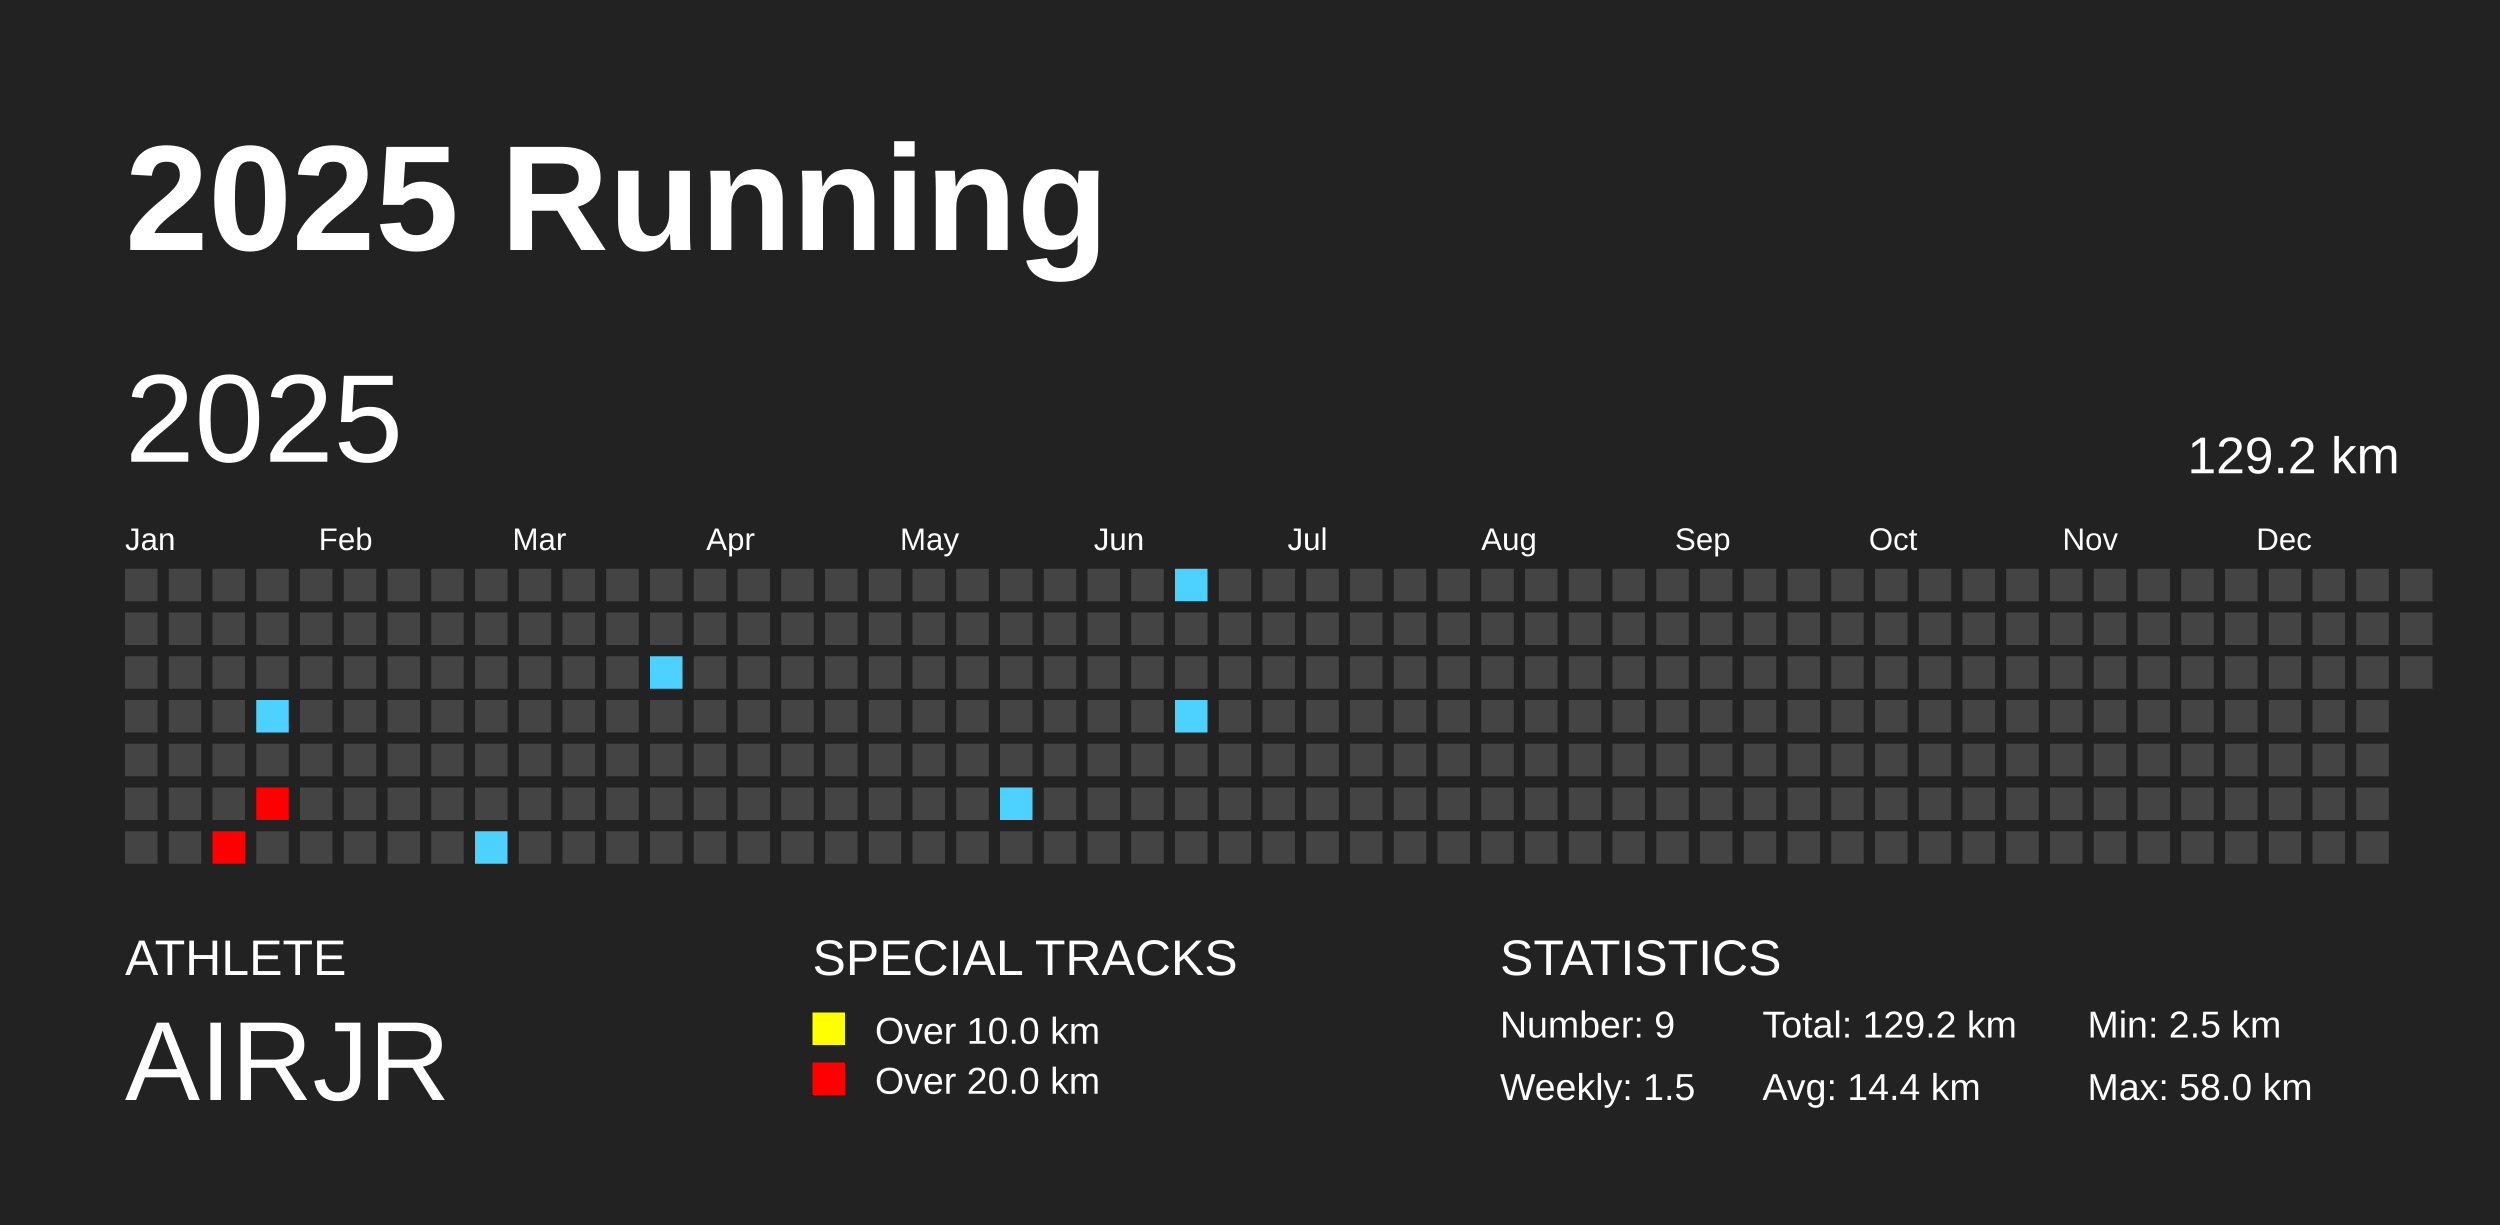
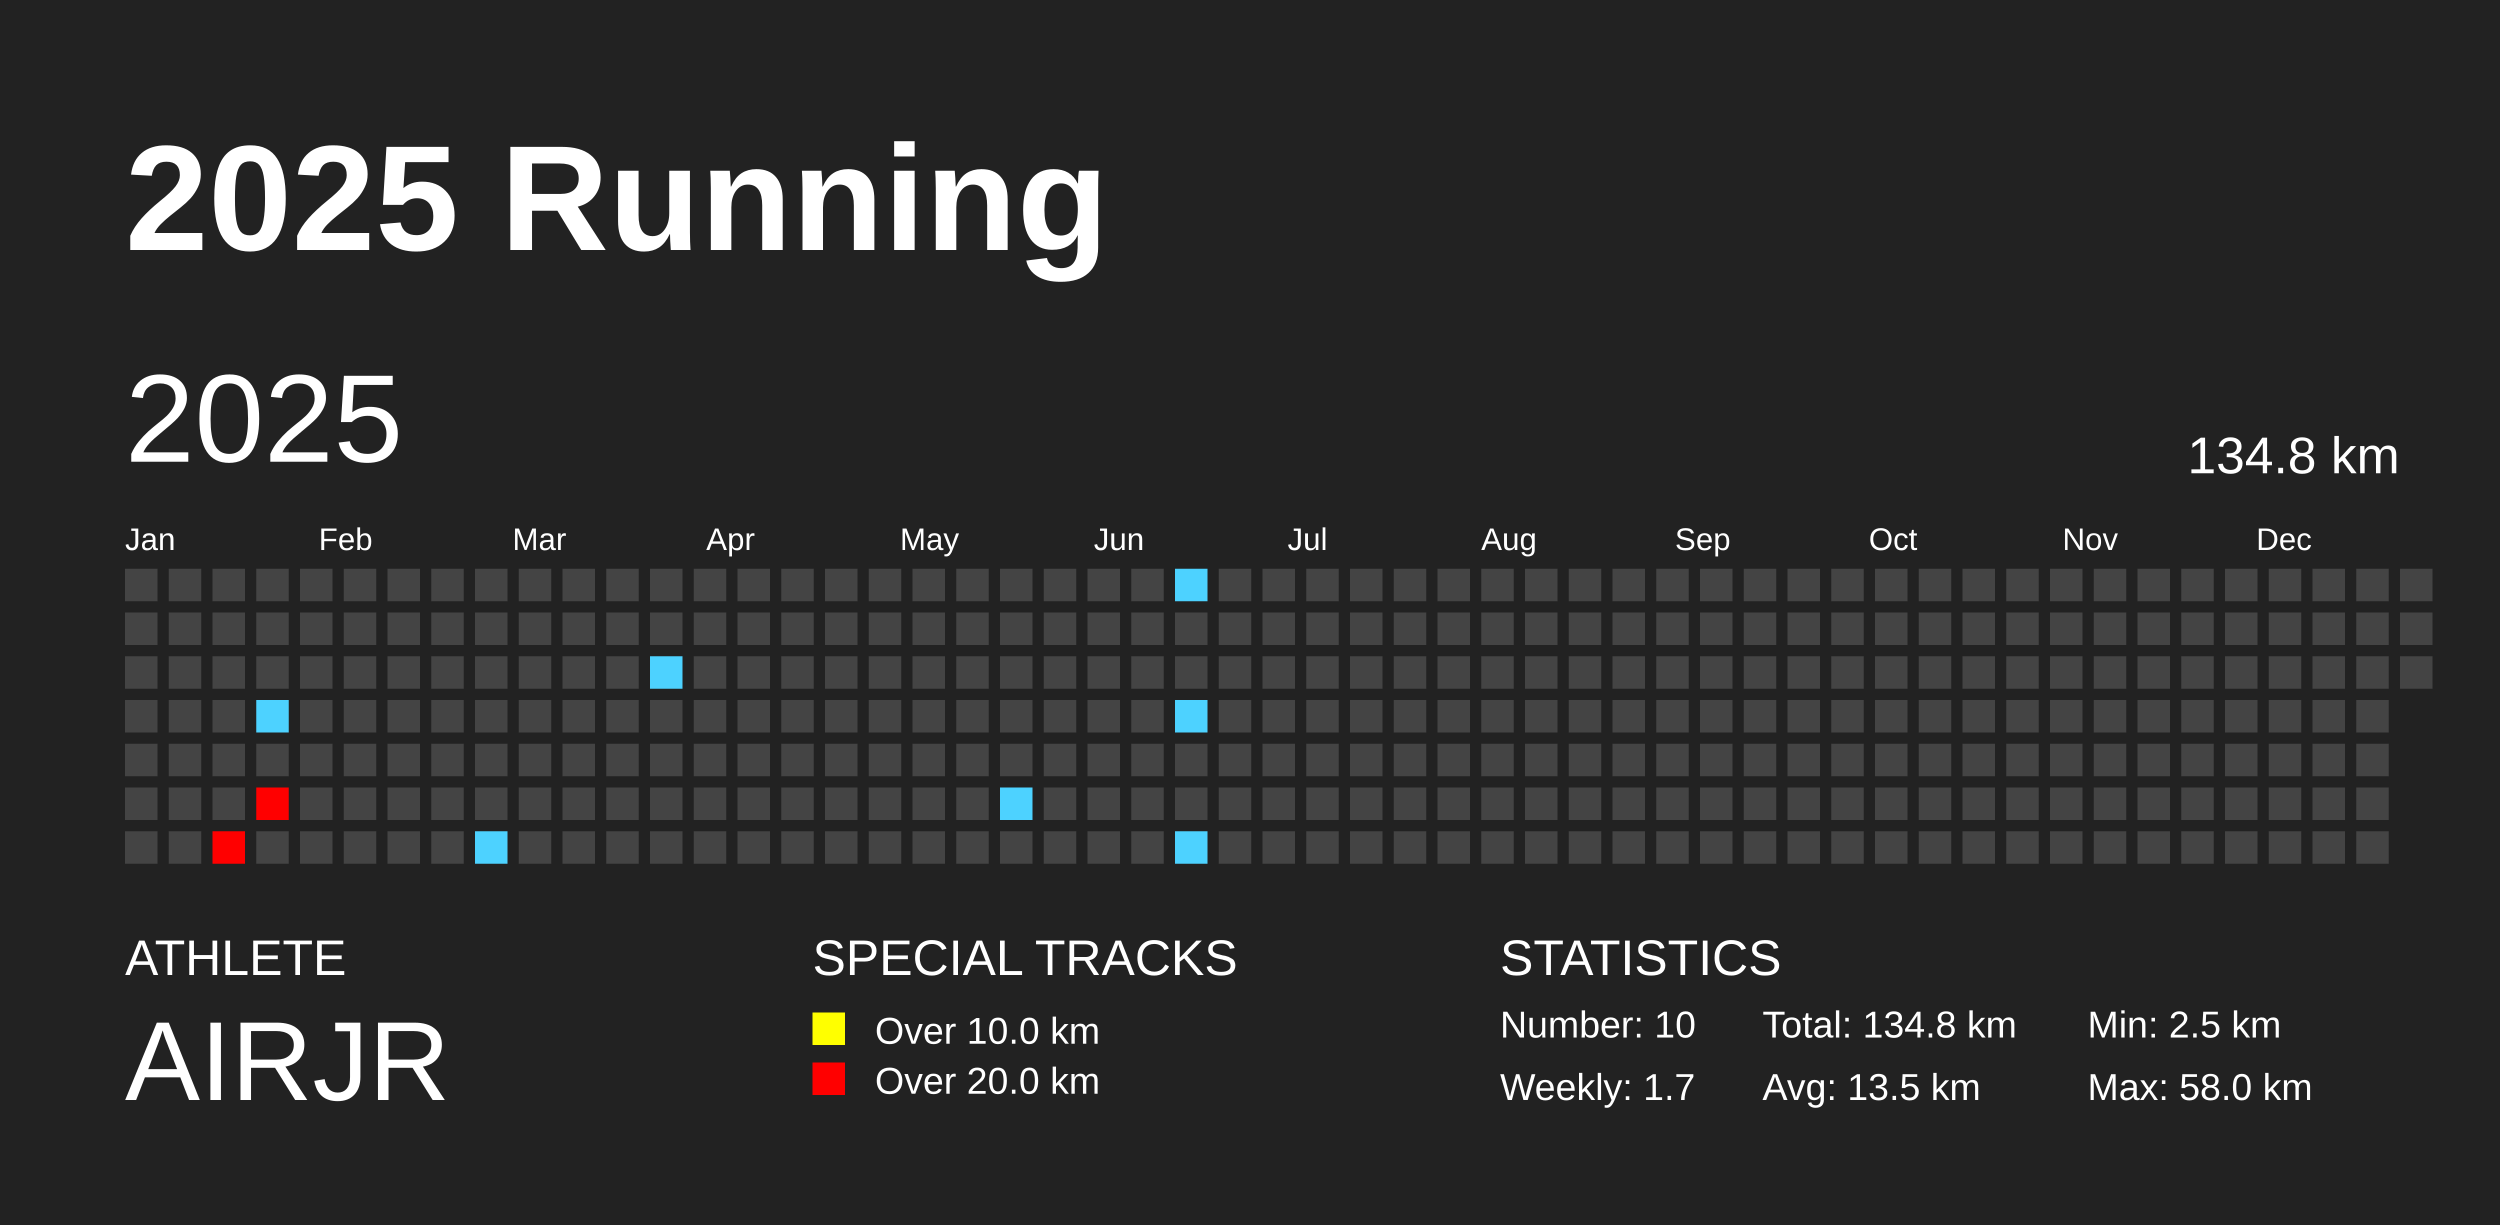
<svg xmlns="http://www.w3.org/2000/svg" baseProfile="full" height="98mm" version="1.1" viewBox="0,0,200,98" width="200mm">
  <defs />
  <rect fill="#222222" height="98" width="200" x="0" y="0" />
  <text fill="#FFFFFF" style="font-size:12px; font-family:Arial; font-weight:bold;" x="10" y="20">2025 Running</text>
  <text fill="#FFFFFF" style="font-size:4px; font-family:Arial" x="10" y="78">ATHLETE</text>
  <text fill="#FFFFFF" style="font-size:9px; font-family:Arial" x="10" y="88">AIRJR</text>
  <text fill="#FFFFFF" style="font-size:4px; font-family:Arial" x="65" y="78">SPECIAL TRACKS</text>
  <rect fill="yellow" height="2.6" width="2.6" x="65" y="81" />
  <text fill="#FFFFFF" style="font-size:3px; font-family:Arial" x="70" y="83.5">Over 10.0 km</text>
  <rect fill="red" height="2.6" width="2.6" x="65" y="85" />
  <text fill="#FFFFFF" style="font-size:3px; font-family:Arial" x="70" y="87.5">Over 20.0 km</text>
  <text fill="#FFFFFF" style="font-size:4px; font-family:Arial" x="120" y="78">STATISTICS</text>
-   <text fill="#FFFFFF" style="font-size:3px; font-family:Arial" x="120" y="83">Number: 9</text>
-   <text fill="#FFFFFF" style="font-size:3px; font-family:Arial" x="120" y="88">Weekly: 1.5</text>
-   <text fill="#FFFFFF" style="font-size:3px; font-family:Arial" x="141" y="83">Total: 129.2 km</text>
-   <text fill="#FFFFFF" style="font-size:3px; font-family:Arial" x="141" y="88">Avg: 14.4 km</text>
+   <text fill="#FFFFFF" style="font-size:3px; font-family:Arial" x="120" y="83">Number: 10</text>
+   <text fill="#FFFFFF" style="font-size:3px; font-family:Arial" x="120" y="88">Weekly: 1.7</text>
+   <text fill="#FFFFFF" style="font-size:3px; font-family:Arial" x="141" y="83">Total: 134.8 km</text>
+   <text fill="#FFFFFF" style="font-size:3px; font-family:Arial" x="141" y="88">Avg: 13.5 km</text>
  <text fill="#FFFFFF" style="font-size:3px; font-family:Arial" x="167" y="83">Min: 2.5 km</text>
  <text fill="#FFFFFF" style="font-size:3px; font-family:Arial" x="167" y="88">Max: 58.0 km</text>
  <text dominant-baseline="hanging" fill="#FFFFFF" style="font-size:10.0px; font-family:Arial;" x="10" y="30">2025</text>
-   <text dominant-baseline="hanging" fill="#FFFFFF" style="font-size:4.125px; font-family:Arial;" x="175" y="35">129.2 km</text>
+   <text dominant-baseline="hanging" fill="#FFFFFF" style="font-size:4.125px; font-family:Arial;" x="175" y="35">134.8 km</text>
  <text fill="#FFFFFF" style="font-size:2.5px; font-family:Arial" x="10.0" y="44">Jan</text>
  <text fill="#FFFFFF" style="font-size:2.5px; font-family:Arial" x="25.5" y="44">Feb</text>
  <text fill="#FFFFFF" style="font-size:2.5px; font-family:Arial" x="41.0" y="44">Mar</text>
  <text fill="#FFFFFF" style="font-size:2.5px; font-family:Arial" x="56.5" y="44">Apr</text>
  <text fill="#FFFFFF" style="font-size:2.5px; font-family:Arial" x="72.0" y="44">May</text>
  <text fill="#FFFFFF" style="font-size:2.5px; font-family:Arial" x="87.5" y="44">Jun</text>
  <text fill="#FFFFFF" style="font-size:2.5px; font-family:Arial" x="103.0" y="44">Jul</text>
  <text fill="#FFFFFF" style="font-size:2.5px; font-family:Arial" x="118.5" y="44">Aug</text>
  <text fill="#FFFFFF" style="font-size:2.5px; font-family:Arial" x="134.0" y="44">Sep</text>
  <text fill="#FFFFFF" style="font-size:2.5px; font-family:Arial" x="149.5" y="44">Oct</text>
  <text fill="#FFFFFF" style="font-size:2.5px; font-family:Arial" x="165.0" y="44">Nov</text>
  <text fill="#FFFFFF" style="font-size:2.5px; font-family:Arial" x="180.5" y="44">Dec</text>
  <rect fill="#444444" height="2.6" width="2.6" x="10.0" y="45.5" />
  <rect fill="#444444" height="2.6" width="2.6" x="10.0" y="49.0" />
  <rect fill="#444444" height="2.6" width="2.6" x="10.0" y="52.5" />
  <rect fill="#444444" height="2.6" width="2.6" x="10.0" y="56.0" />
  <rect fill="#444444" height="2.6" width="2.6" x="10.0" y="59.5" />
  <rect fill="#444444" height="2.6" width="2.6" x="10.0" y="63.0" />
  <rect fill="#444444" height="2.6" width="2.6" x="10.0" y="66.5" />
  <rect fill="#444444" height="2.6" width="2.6" x="13.5" y="45.5" />
  <rect fill="#444444" height="2.6" width="2.6" x="13.5" y="49.0" />
  <rect fill="#444444" height="2.6" width="2.6" x="13.5" y="52.5" />
  <rect fill="#444444" height="2.6" width="2.6" x="13.5" y="56.0" />
  <rect fill="#444444" height="2.6" width="2.6" x="13.5" y="59.5" />
  <rect fill="#444444" height="2.6" width="2.6" x="13.5" y="63.0" />
  <rect fill="#444444" height="2.6" width="2.6" x="13.5" y="66.5" />
  <rect fill="#444444" height="2.6" width="2.6" x="17.0" y="45.5" />
  <rect fill="#444444" height="2.6" width="2.6" x="17.0" y="49.0" />
  <rect fill="#444444" height="2.6" width="2.6" x="17.0" y="52.5" />
  <rect fill="#444444" height="2.6" width="2.6" x="17.0" y="56.0" />
  <rect fill="#444444" height="2.6" width="2.6" x="17.0" y="59.5" />
  <rect fill="#444444" height="2.6" width="2.6" x="17.0" y="63.0" />
  <rect fill="red" height="2.6" width="2.6" x="17.0" y="66.5" />
  <rect fill="#444444" height="2.6" width="2.6" x="20.5" y="45.5" />
  <rect fill="#444444" height="2.6" width="2.6" x="20.5" y="49.0" />
  <rect fill="#444444" height="2.6" width="2.6" x="20.5" y="52.5" />
  <rect fill="#4dd2ff" height="2.6" width="2.6" x="20.5" y="56.0" />
  <rect fill="#444444" height="2.6" width="2.6" x="20.5" y="59.5" />
  <rect fill="red" height="2.6" width="2.6" x="20.5" y="63.0" />
  <rect fill="#444444" height="2.6" width="2.6" x="20.5" y="66.5" />
  <rect fill="#444444" height="2.6" width="2.6" x="24.0" y="45.5" />
  <rect fill="#444444" height="2.6" width="2.6" x="24.0" y="49.0" />
  <rect fill="#444444" height="2.6" width="2.6" x="24.0" y="52.5" />
  <rect fill="#444444" height="2.6" width="2.6" x="24.0" y="56.0" />
  <rect fill="#444444" height="2.6" width="2.6" x="24.0" y="59.5" />
  <rect fill="#444444" height="2.6" width="2.6" x="24.0" y="63.0" />
  <rect fill="#444444" height="2.6" width="2.6" x="24.0" y="66.5" />
  <rect fill="#444444" height="2.6" width="2.6" x="27.5" y="45.5" />
  <rect fill="#444444" height="2.6" width="2.6" x="27.5" y="49.0" />
  <rect fill="#444444" height="2.6" width="2.6" x="27.5" y="52.5" />
  <rect fill="#444444" height="2.6" width="2.6" x="27.5" y="56.0" />
  <rect fill="#444444" height="2.6" width="2.6" x="27.5" y="59.5" />
  <rect fill="#444444" height="2.6" width="2.6" x="27.5" y="63.0" />
  <rect fill="#444444" height="2.6" width="2.6" x="27.5" y="66.5" />
  <rect fill="#444444" height="2.6" width="2.6" x="31.0" y="45.5" />
  <rect fill="#444444" height="2.6" width="2.6" x="31.0" y="49.0" />
  <rect fill="#444444" height="2.6" width="2.6" x="31.0" y="52.5" />
  <rect fill="#444444" height="2.6" width="2.6" x="31.0" y="56.0" />
  <rect fill="#444444" height="2.6" width="2.6" x="31.0" y="59.5" />
  <rect fill="#444444" height="2.6" width="2.6" x="31.0" y="63.0" />
  <rect fill="#444444" height="2.6" width="2.6" x="31.0" y="66.5" />
  <rect fill="#444444" height="2.6" width="2.6" x="34.5" y="45.5" />
  <rect fill="#444444" height="2.6" width="2.6" x="34.5" y="49.0" />
  <rect fill="#444444" height="2.6" width="2.6" x="34.5" y="52.5" />
  <rect fill="#444444" height="2.6" width="2.6" x="34.5" y="56.0" />
  <rect fill="#444444" height="2.6" width="2.6" x="34.5" y="59.5" />
  <rect fill="#444444" height="2.6" width="2.6" x="34.5" y="63.0" />
  <rect fill="#444444" height="2.6" width="2.6" x="34.5" y="66.5" />
  <rect fill="#444444" height="2.6" width="2.6" x="38.0" y="45.5" />
  <rect fill="#444444" height="2.6" width="2.6" x="38.0" y="49.0" />
  <rect fill="#444444" height="2.6" width="2.6" x="38.0" y="52.5" />
  <rect fill="#444444" height="2.6" width="2.6" x="38.0" y="56.0" />
  <rect fill="#444444" height="2.6" width="2.6" x="38.0" y="59.5" />
  <rect fill="#444444" height="2.6" width="2.6" x="38.0" y="63.0" />
  <rect fill="#4dd2ff" height="2.6" width="2.6" x="38.0" y="66.5" />
  <rect fill="#444444" height="2.6" width="2.6" x="41.5" y="45.5" />
  <rect fill="#444444" height="2.6" width="2.6" x="41.5" y="49.0" />
  <rect fill="#444444" height="2.6" width="2.6" x="41.5" y="52.5" />
  <rect fill="#444444" height="2.6" width="2.6" x="41.5" y="56.0" />
  <rect fill="#444444" height="2.6" width="2.6" x="41.5" y="59.5" />
  <rect fill="#444444" height="2.6" width="2.6" x="41.5" y="63.0" />
  <rect fill="#444444" height="2.6" width="2.6" x="41.5" y="66.5" />
  <rect fill="#444444" height="2.6" width="2.6" x="45.0" y="45.5" />
  <rect fill="#444444" height="2.6" width="2.6" x="45.0" y="49.0" />
  <rect fill="#444444" height="2.6" width="2.6" x="45.0" y="52.5" />
  <rect fill="#444444" height="2.6" width="2.6" x="45.0" y="56.0" />
  <rect fill="#444444" height="2.6" width="2.6" x="45.0" y="59.5" />
  <rect fill="#444444" height="2.6" width="2.6" x="45.0" y="63.0" />
  <rect fill="#444444" height="2.6" width="2.6" x="45.0" y="66.5" />
  <rect fill="#444444" height="2.6" width="2.6" x="48.5" y="45.5" />
  <rect fill="#444444" height="2.6" width="2.6" x="48.5" y="49.0" />
  <rect fill="#444444" height="2.6" width="2.6" x="48.5" y="52.5" />
  <rect fill="#444444" height="2.6" width="2.6" x="48.5" y="56.0" />
  <rect fill="#444444" height="2.6" width="2.6" x="48.5" y="59.5" />
  <rect fill="#444444" height="2.6" width="2.6" x="48.5" y="63.0" />
  <rect fill="#444444" height="2.6" width="2.6" x="48.5" y="66.5" />
  <rect fill="#444444" height="2.6" width="2.6" x="52.0" y="45.5" />
  <rect fill="#444444" height="2.6" width="2.6" x="52.0" y="49.0" />
  <rect fill="#4dd2ff" height="2.6" width="2.6" x="52.0" y="52.5" />
  <rect fill="#444444" height="2.6" width="2.6" x="52.0" y="56.0" />
  <rect fill="#444444" height="2.6" width="2.6" x="52.0" y="59.5" />
  <rect fill="#444444" height="2.6" width="2.6" x="52.0" y="63.0" />
  <rect fill="#444444" height="2.6" width="2.6" x="52.0" y="66.5" />
  <rect fill="#444444" height="2.6" width="2.6" x="55.5" y="45.5" />
  <rect fill="#444444" height="2.6" width="2.6" x="55.5" y="49.0" />
  <rect fill="#444444" height="2.6" width="2.6" x="55.5" y="52.5" />
  <rect fill="#444444" height="2.6" width="2.6" x="55.5" y="56.0" />
  <rect fill="#444444" height="2.6" width="2.6" x="55.5" y="59.5" />
  <rect fill="#444444" height="2.6" width="2.6" x="55.5" y="63.0" />
  <rect fill="#444444" height="2.6" width="2.6" x="55.5" y="66.5" />
  <rect fill="#444444" height="2.6" width="2.6" x="59.0" y="45.5" />
  <rect fill="#444444" height="2.6" width="2.6" x="59.0" y="49.0" />
  <rect fill="#444444" height="2.6" width="2.6" x="59.0" y="52.5" />
  <rect fill="#444444" height="2.6" width="2.6" x="59.0" y="56.0" />
  <rect fill="#444444" height="2.6" width="2.6" x="59.0" y="59.5" />
  <rect fill="#444444" height="2.6" width="2.6" x="59.0" y="63.0" />
  <rect fill="#444444" height="2.6" width="2.6" x="59.0" y="66.5" />
  <rect fill="#444444" height="2.6" width="2.6" x="62.5" y="45.5" />
  <rect fill="#444444" height="2.6" width="2.6" x="62.5" y="49.0" />
  <rect fill="#444444" height="2.6" width="2.6" x="62.5" y="52.5" />
  <rect fill="#444444" height="2.6" width="2.6" x="62.5" y="56.0" />
  <rect fill="#444444" height="2.6" width="2.6" x="62.5" y="59.5" />
  <rect fill="#444444" height="2.6" width="2.6" x="62.5" y="63.0" />
  <rect fill="#444444" height="2.6" width="2.6" x="62.5" y="66.5" />
  <rect fill="#444444" height="2.6" width="2.6" x="66.0" y="45.5" />
  <rect fill="#444444" height="2.6" width="2.6" x="66.0" y="49.0" />
  <rect fill="#444444" height="2.6" width="2.6" x="66.0" y="52.5" />
  <rect fill="#444444" height="2.6" width="2.6" x="66.0" y="56.0" />
  <rect fill="#444444" height="2.6" width="2.6" x="66.0" y="59.5" />
  <rect fill="#444444" height="2.6" width="2.6" x="66.0" y="63.0" />
  <rect fill="#444444" height="2.6" width="2.6" x="66.0" y="66.5" />
  <rect fill="#444444" height="2.6" width="2.6" x="69.5" y="45.5" />
  <rect fill="#444444" height="2.6" width="2.6" x="69.5" y="49.0" />
  <rect fill="#444444" height="2.6" width="2.6" x="69.5" y="52.5" />
  <rect fill="#444444" height="2.6" width="2.6" x="69.5" y="56.0" />
  <rect fill="#444444" height="2.6" width="2.6" x="69.5" y="59.5" />
  <rect fill="#444444" height="2.6" width="2.6" x="69.5" y="63.0" />
  <rect fill="#444444" height="2.6" width="2.6" x="69.5" y="66.5" />
  <rect fill="#444444" height="2.6" width="2.6" x="73.0" y="45.5" />
  <rect fill="#444444" height="2.6" width="2.6" x="73.0" y="49.0" />
  <rect fill="#444444" height="2.6" width="2.6" x="73.0" y="52.5" />
  <rect fill="#444444" height="2.6" width="2.6" x="73.0" y="56.0" />
  <rect fill="#444444" height="2.6" width="2.6" x="73.0" y="59.5" />
  <rect fill="#444444" height="2.6" width="2.6" x="73.0" y="63.0" />
  <rect fill="#444444" height="2.6" width="2.6" x="73.0" y="66.5" />
  <rect fill="#444444" height="2.6" width="2.6" x="76.5" y="45.5" />
  <rect fill="#444444" height="2.6" width="2.6" x="76.5" y="49.0" />
  <rect fill="#444444" height="2.6" width="2.6" x="76.5" y="52.5" />
  <rect fill="#444444" height="2.6" width="2.6" x="76.5" y="56.0" />
  <rect fill="#444444" height="2.6" width="2.6" x="76.5" y="59.5" />
  <rect fill="#444444" height="2.6" width="2.6" x="76.5" y="63.0" />
  <rect fill="#444444" height="2.6" width="2.6" x="76.5" y="66.5" />
  <rect fill="#444444" height="2.6" width="2.6" x="80.0" y="45.5" />
  <rect fill="#444444" height="2.6" width="2.6" x="80.0" y="49.0" />
  <rect fill="#444444" height="2.6" width="2.6" x="80.0" y="52.5" />
  <rect fill="#444444" height="2.6" width="2.6" x="80.0" y="56.0" />
  <rect fill="#444444" height="2.6" width="2.6" x="80.0" y="59.5" />
  <rect fill="#4dd2ff" height="2.6" width="2.6" x="80.0" y="63.0" />
  <rect fill="#444444" height="2.6" width="2.6" x="80.0" y="66.5" />
  <rect fill="#444444" height="2.6" width="2.6" x="83.5" y="45.5" />
  <rect fill="#444444" height="2.6" width="2.6" x="83.5" y="49.0" />
  <rect fill="#444444" height="2.6" width="2.6" x="83.5" y="52.5" />
  <rect fill="#444444" height="2.6" width="2.6" x="83.5" y="56.0" />
  <rect fill="#444444" height="2.6" width="2.6" x="83.5" y="59.5" />
  <rect fill="#444444" height="2.6" width="2.6" x="83.5" y="63.0" />
  <rect fill="#444444" height="2.6" width="2.6" x="83.5" y="66.5" />
  <rect fill="#444444" height="2.6" width="2.6" x="87.0" y="45.5" />
  <rect fill="#444444" height="2.6" width="2.6" x="87.0" y="49.0" />
  <rect fill="#444444" height="2.6" width="2.6" x="87.0" y="52.5" />
  <rect fill="#444444" height="2.6" width="2.6" x="87.0" y="56.0" />
  <rect fill="#444444" height="2.6" width="2.6" x="87.0" y="59.5" />
  <rect fill="#444444" height="2.6" width="2.6" x="87.0" y="63.0" />
  <rect fill="#444444" height="2.6" width="2.6" x="87.0" y="66.5" />
  <rect fill="#444444" height="2.6" width="2.6" x="90.5" y="45.5" />
  <rect fill="#444444" height="2.6" width="2.6" x="90.5" y="49.0" />
  <rect fill="#444444" height="2.6" width="2.6" x="90.5" y="52.5" />
  <rect fill="#444444" height="2.6" width="2.6" x="90.5" y="56.0" />
  <rect fill="#444444" height="2.6" width="2.6" x="90.5" y="59.5" />
  <rect fill="#444444" height="2.6" width="2.6" x="90.5" y="63.0" />
  <rect fill="#444444" height="2.6" width="2.6" x="90.5" y="66.5" />
  <rect fill="#4dd2ff" height="2.6" width="2.6" x="94.0" y="45.5" />
  <rect fill="#444444" height="2.6" width="2.6" x="94.0" y="49.0" />
  <rect fill="#444444" height="2.6" width="2.6" x="94.0" y="52.5" />
  <rect fill="#4dd2ff" height="2.6" width="2.6" x="94.0" y="56.0" />
  <rect fill="#444444" height="2.6" width="2.6" x="94.0" y="59.5" />
  <rect fill="#444444" height="2.6" width="2.6" x="94.0" y="63.0" />
-   <rect fill="#444444" height="2.6" width="2.6" x="94.0" y="66.5" />
+   <rect fill="#4dd2ff" height="2.6" width="2.6" x="94.0" y="66.5" />
  <rect fill="#444444" height="2.6" width="2.6" x="97.5" y="45.5" />
  <rect fill="#444444" height="2.6" width="2.6" x="97.5" y="49.0" />
  <rect fill="#444444" height="2.6" width="2.6" x="97.5" y="52.5" />
  <rect fill="#444444" height="2.6" width="2.6" x="97.5" y="56.0" />
  <rect fill="#444444" height="2.6" width="2.6" x="97.5" y="59.5" />
  <rect fill="#444444" height="2.6" width="2.6" x="97.5" y="63.0" />
  <rect fill="#444444" height="2.6" width="2.6" x="97.5" y="66.5" />
  <rect fill="#444444" height="2.6" width="2.6" x="101.0" y="45.5" />
  <rect fill="#444444" height="2.6" width="2.6" x="101.0" y="49.0" />
  <rect fill="#444444" height="2.6" width="2.6" x="101.0" y="52.5" />
  <rect fill="#444444" height="2.6" width="2.6" x="101.0" y="56.0" />
  <rect fill="#444444" height="2.6" width="2.6" x="101.0" y="59.5" />
  <rect fill="#444444" height="2.6" width="2.6" x="101.0" y="63.0" />
  <rect fill="#444444" height="2.6" width="2.6" x="101.0" y="66.5" />
  <rect fill="#444444" height="2.6" width="2.6" x="104.5" y="45.5" />
  <rect fill="#444444" height="2.6" width="2.6" x="104.5" y="49.0" />
  <rect fill="#444444" height="2.6" width="2.6" x="104.5" y="52.5" />
  <rect fill="#444444" height="2.6" width="2.6" x="104.5" y="56.0" />
  <rect fill="#444444" height="2.6" width="2.6" x="104.5" y="59.5" />
  <rect fill="#444444" height="2.6" width="2.6" x="104.5" y="63.0" />
  <rect fill="#444444" height="2.6" width="2.6" x="104.5" y="66.5" />
  <rect fill="#444444" height="2.6" width="2.6" x="108.0" y="45.5" />
  <rect fill="#444444" height="2.6" width="2.6" x="108.0" y="49.0" />
  <rect fill="#444444" height="2.6" width="2.6" x="108.0" y="52.5" />
  <rect fill="#444444" height="2.6" width="2.6" x="108.0" y="56.0" />
  <rect fill="#444444" height="2.6" width="2.6" x="108.0" y="59.5" />
  <rect fill="#444444" height="2.6" width="2.6" x="108.0" y="63.0" />
  <rect fill="#444444" height="2.6" width="2.6" x="108.0" y="66.5" />
  <rect fill="#444444" height="2.6" width="2.6" x="111.5" y="45.5" />
  <rect fill="#444444" height="2.6" width="2.6" x="111.5" y="49.0" />
  <rect fill="#444444" height="2.6" width="2.6" x="111.5" y="52.5" />
  <rect fill="#444444" height="2.6" width="2.6" x="111.5" y="56.0" />
  <rect fill="#444444" height="2.6" width="2.6" x="111.5" y="59.5" />
  <rect fill="#444444" height="2.6" width="2.6" x="111.5" y="63.0" />
  <rect fill="#444444" height="2.6" width="2.6" x="111.5" y="66.5" />
  <rect fill="#444444" height="2.6" width="2.6" x="115.0" y="45.5" />
  <rect fill="#444444" height="2.6" width="2.6" x="115.0" y="49.0" />
  <rect fill="#444444" height="2.6" width="2.6" x="115.0" y="52.5" />
  <rect fill="#444444" height="2.6" width="2.6" x="115.0" y="56.0" />
  <rect fill="#444444" height="2.6" width="2.6" x="115.0" y="59.5" />
  <rect fill="#444444" height="2.6" width="2.6" x="115.0" y="63.0" />
  <rect fill="#444444" height="2.6" width="2.6" x="115.0" y="66.5" />
  <rect fill="#444444" height="2.6" width="2.6" x="118.5" y="45.5" />
  <rect fill="#444444" height="2.6" width="2.6" x="118.5" y="49.0" />
  <rect fill="#444444" height="2.6" width="2.6" x="118.5" y="52.5" />
  <rect fill="#444444" height="2.6" width="2.6" x="118.5" y="56.0" />
  <rect fill="#444444" height="2.6" width="2.6" x="118.5" y="59.5" />
  <rect fill="#444444" height="2.6" width="2.6" x="118.5" y="63.0" />
  <rect fill="#444444" height="2.6" width="2.6" x="118.5" y="66.5" />
  <rect fill="#444444" height="2.6" width="2.6" x="122.0" y="45.5" />
  <rect fill="#444444" height="2.6" width="2.6" x="122.0" y="49.0" />
  <rect fill="#444444" height="2.6" width="2.6" x="122.0" y="52.5" />
  <rect fill="#444444" height="2.6" width="2.6" x="122.0" y="56.0" />
  <rect fill="#444444" height="2.6" width="2.6" x="122.0" y="59.5" />
  <rect fill="#444444" height="2.6" width="2.6" x="122.0" y="63.0" />
  <rect fill="#444444" height="2.6" width="2.6" x="122.0" y="66.5" />
  <rect fill="#444444" height="2.6" width="2.6" x="125.5" y="45.5" />
  <rect fill="#444444" height="2.6" width="2.6" x="125.5" y="49.0" />
  <rect fill="#444444" height="2.6" width="2.6" x="125.5" y="52.5" />
  <rect fill="#444444" height="2.6" width="2.6" x="125.5" y="56.0" />
  <rect fill="#444444" height="2.6" width="2.6" x="125.5" y="59.5" />
  <rect fill="#444444" height="2.6" width="2.6" x="125.5" y="63.0" />
  <rect fill="#444444" height="2.6" width="2.6" x="125.5" y="66.5" />
  <rect fill="#444444" height="2.6" width="2.6" x="129.0" y="45.5" />
  <rect fill="#444444" height="2.6" width="2.6" x="129.0" y="49.0" />
  <rect fill="#444444" height="2.6" width="2.6" x="129.0" y="52.5" />
  <rect fill="#444444" height="2.6" width="2.6" x="129.0" y="56.0" />
  <rect fill="#444444" height="2.6" width="2.6" x="129.0" y="59.5" />
  <rect fill="#444444" height="2.6" width="2.6" x="129.0" y="63.0" />
  <rect fill="#444444" height="2.6" width="2.6" x="129.0" y="66.5" />
  <rect fill="#444444" height="2.6" width="2.6" x="132.5" y="45.5" />
  <rect fill="#444444" height="2.6" width="2.6" x="132.5" y="49.0" />
  <rect fill="#444444" height="2.6" width="2.6" x="132.5" y="52.5" />
  <rect fill="#444444" height="2.6" width="2.6" x="132.5" y="56.0" />
  <rect fill="#444444" height="2.6" width="2.6" x="132.5" y="59.5" />
  <rect fill="#444444" height="2.6" width="2.6" x="132.5" y="63.0" />
  <rect fill="#444444" height="2.6" width="2.6" x="132.5" y="66.5" />
  <rect fill="#444444" height="2.6" width="2.6" x="136.0" y="45.5" />
  <rect fill="#444444" height="2.6" width="2.6" x="136.0" y="49.0" />
  <rect fill="#444444" height="2.6" width="2.6" x="136.0" y="52.5" />
  <rect fill="#444444" height="2.6" width="2.6" x="136.0" y="56.0" />
  <rect fill="#444444" height="2.6" width="2.6" x="136.0" y="59.5" />
  <rect fill="#444444" height="2.6" width="2.6" x="136.0" y="63.0" />
  <rect fill="#444444" height="2.6" width="2.6" x="136.0" y="66.5" />
  <rect fill="#444444" height="2.6" width="2.6" x="139.5" y="45.5" />
  <rect fill="#444444" height="2.6" width="2.6" x="139.5" y="49.0" />
  <rect fill="#444444" height="2.6" width="2.6" x="139.5" y="52.5" />
  <rect fill="#444444" height="2.6" width="2.6" x="139.5" y="56.0" />
  <rect fill="#444444" height="2.6" width="2.6" x="139.5" y="59.5" />
  <rect fill="#444444" height="2.6" width="2.6" x="139.5" y="63.0" />
  <rect fill="#444444" height="2.6" width="2.6" x="139.5" y="66.5" />
  <rect fill="#444444" height="2.6" width="2.6" x="143.0" y="45.5" />
  <rect fill="#444444" height="2.6" width="2.6" x="143.0" y="49.0" />
  <rect fill="#444444" height="2.6" width="2.6" x="143.0" y="52.5" />
  <rect fill="#444444" height="2.6" width="2.6" x="143.0" y="56.0" />
  <rect fill="#444444" height="2.6" width="2.6" x="143.0" y="59.5" />
  <rect fill="#444444" height="2.6" width="2.6" x="143.0" y="63.0" />
  <rect fill="#444444" height="2.6" width="2.6" x="143.0" y="66.5" />
  <rect fill="#444444" height="2.6" width="2.6" x="146.5" y="45.5" />
  <rect fill="#444444" height="2.6" width="2.6" x="146.5" y="49.0" />
  <rect fill="#444444" height="2.6" width="2.6" x="146.5" y="52.5" />
  <rect fill="#444444" height="2.6" width="2.6" x="146.5" y="56.0" />
  <rect fill="#444444" height="2.6" width="2.6" x="146.5" y="59.5" />
  <rect fill="#444444" height="2.6" width="2.6" x="146.5" y="63.0" />
  <rect fill="#444444" height="2.6" width="2.6" x="146.5" y="66.5" />
  <rect fill="#444444" height="2.6" width="2.6" x="150.0" y="45.5" />
  <rect fill="#444444" height="2.6" width="2.6" x="150.0" y="49.0" />
  <rect fill="#444444" height="2.6" width="2.6" x="150.0" y="52.5" />
  <rect fill="#444444" height="2.6" width="2.6" x="150.0" y="56.0" />
  <rect fill="#444444" height="2.6" width="2.6" x="150.0" y="59.5" />
  <rect fill="#444444" height="2.6" width="2.6" x="150.0" y="63.0" />
  <rect fill="#444444" height="2.6" width="2.6" x="150.0" y="66.5" />
  <rect fill="#444444" height="2.6" width="2.6" x="153.5" y="45.5" />
  <rect fill="#444444" height="2.6" width="2.6" x="153.5" y="49.0" />
  <rect fill="#444444" height="2.6" width="2.6" x="153.5" y="52.5" />
  <rect fill="#444444" height="2.6" width="2.6" x="153.5" y="56.0" />
  <rect fill="#444444" height="2.6" width="2.6" x="153.5" y="59.5" />
  <rect fill="#444444" height="2.6" width="2.6" x="153.5" y="63.0" />
  <rect fill="#444444" height="2.6" width="2.6" x="153.5" y="66.5" />
  <rect fill="#444444" height="2.6" width="2.6" x="157.0" y="45.5" />
  <rect fill="#444444" height="2.6" width="2.6" x="157.0" y="49.0" />
  <rect fill="#444444" height="2.6" width="2.6" x="157.0" y="52.5" />
  <rect fill="#444444" height="2.6" width="2.6" x="157.0" y="56.0" />
  <rect fill="#444444" height="2.6" width="2.6" x="157.0" y="59.5" />
  <rect fill="#444444" height="2.6" width="2.6" x="157.0" y="63.0" />
  <rect fill="#444444" height="2.6" width="2.6" x="157.0" y="66.5" />
  <rect fill="#444444" height="2.6" width="2.6" x="160.5" y="45.5" />
  <rect fill="#444444" height="2.6" width="2.6" x="160.5" y="49.0" />
  <rect fill="#444444" height="2.6" width="2.6" x="160.5" y="52.5" />
  <rect fill="#444444" height="2.6" width="2.6" x="160.5" y="56.0" />
  <rect fill="#444444" height="2.6" width="2.6" x="160.5" y="59.5" />
  <rect fill="#444444" height="2.6" width="2.6" x="160.5" y="63.0" />
  <rect fill="#444444" height="2.6" width="2.6" x="160.5" y="66.5" />
  <rect fill="#444444" height="2.6" width="2.6" x="164.0" y="45.5" />
  <rect fill="#444444" height="2.6" width="2.6" x="164.0" y="49.0" />
  <rect fill="#444444" height="2.6" width="2.6" x="164.0" y="52.5" />
  <rect fill="#444444" height="2.6" width="2.6" x="164.0" y="56.0" />
  <rect fill="#444444" height="2.6" width="2.6" x="164.0" y="59.5" />
  <rect fill="#444444" height="2.6" width="2.6" x="164.0" y="63.0" />
  <rect fill="#444444" height="2.6" width="2.6" x="164.0" y="66.5" />
  <rect fill="#444444" height="2.6" width="2.6" x="167.5" y="45.5" />
  <rect fill="#444444" height="2.6" width="2.6" x="167.5" y="49.0" />
  <rect fill="#444444" height="2.6" width="2.6" x="167.5" y="52.5" />
  <rect fill="#444444" height="2.6" width="2.6" x="167.5" y="56.0" />
  <rect fill="#444444" height="2.6" width="2.6" x="167.5" y="59.5" />
  <rect fill="#444444" height="2.6" width="2.6" x="167.5" y="63.0" />
  <rect fill="#444444" height="2.6" width="2.6" x="167.5" y="66.5" />
  <rect fill="#444444" height="2.6" width="2.6" x="171.0" y="45.5" />
  <rect fill="#444444" height="2.6" width="2.6" x="171.0" y="49.0" />
  <rect fill="#444444" height="2.6" width="2.6" x="171.0" y="52.5" />
  <rect fill="#444444" height="2.6" width="2.6" x="171.0" y="56.0" />
  <rect fill="#444444" height="2.6" width="2.6" x="171.0" y="59.5" />
  <rect fill="#444444" height="2.6" width="2.6" x="171.0" y="63.0" />
  <rect fill="#444444" height="2.6" width="2.6" x="171.0" y="66.5" />
  <rect fill="#444444" height="2.6" width="2.6" x="174.5" y="45.5" />
  <rect fill="#444444" height="2.6" width="2.6" x="174.5" y="49.0" />
  <rect fill="#444444" height="2.6" width="2.6" x="174.5" y="52.5" />
  <rect fill="#444444" height="2.6" width="2.6" x="174.5" y="56.0" />
  <rect fill="#444444" height="2.6" width="2.6" x="174.5" y="59.5" />
  <rect fill="#444444" height="2.6" width="2.6" x="174.5" y="63.0" />
  <rect fill="#444444" height="2.6" width="2.6" x="174.5" y="66.5" />
  <rect fill="#444444" height="2.6" width="2.6" x="178.0" y="45.5" />
  <rect fill="#444444" height="2.6" width="2.6" x="178.0" y="49.0" />
  <rect fill="#444444" height="2.6" width="2.6" x="178.0" y="52.5" />
  <rect fill="#444444" height="2.6" width="2.6" x="178.0" y="56.0" />
  <rect fill="#444444" height="2.6" width="2.6" x="178.0" y="59.5" />
  <rect fill="#444444" height="2.6" width="2.6" x="178.0" y="63.0" />
  <rect fill="#444444" height="2.6" width="2.6" x="178.0" y="66.5" />
  <rect fill="#444444" height="2.6" width="2.6" x="181.5" y="45.5" />
  <rect fill="#444444" height="2.6" width="2.6" x="181.5" y="49.0" />
  <rect fill="#444444" height="2.6" width="2.6" x="181.5" y="52.5" />
  <rect fill="#444444" height="2.6" width="2.6" x="181.5" y="56.0" />
  <rect fill="#444444" height="2.6" width="2.6" x="181.5" y="59.5" />
  <rect fill="#444444" height="2.6" width="2.6" x="181.5" y="63.0" />
  <rect fill="#444444" height="2.6" width="2.6" x="181.5" y="66.5" />
  <rect fill="#444444" height="2.6" width="2.6" x="185.0" y="45.5" />
  <rect fill="#444444" height="2.6" width="2.6" x="185.0" y="49.0" />
  <rect fill="#444444" height="2.6" width="2.6" x="185.0" y="52.5" />
  <rect fill="#444444" height="2.6" width="2.6" x="185.0" y="56.0" />
  <rect fill="#444444" height="2.6" width="2.6" x="185.0" y="59.5" />
  <rect fill="#444444" height="2.6" width="2.6" x="185.0" y="63.0" />
  <rect fill="#444444" height="2.6" width="2.6" x="185.0" y="66.5" />
  <rect fill="#444444" height="2.6" width="2.6" x="188.5" y="45.5" />
  <rect fill="#444444" height="2.6" width="2.6" x="188.5" y="49.0" />
  <rect fill="#444444" height="2.6" width="2.6" x="188.5" y="52.5" />
  <rect fill="#444444" height="2.6" width="2.6" x="188.5" y="56.0" />
  <rect fill="#444444" height="2.6" width="2.6" x="188.5" y="59.5" />
  <rect fill="#444444" height="2.6" width="2.6" x="188.5" y="63.0" />
  <rect fill="#444444" height="2.6" width="2.6" x="188.5" y="66.5" />
  <rect fill="#444444" height="2.6" width="2.6" x="192.0" y="45.5" />
  <rect fill="#444444" height="2.6" width="2.6" x="192.0" y="49.0" />
  <rect fill="#444444" height="2.6" width="2.6" x="192.0" y="52.5" />
</svg>
